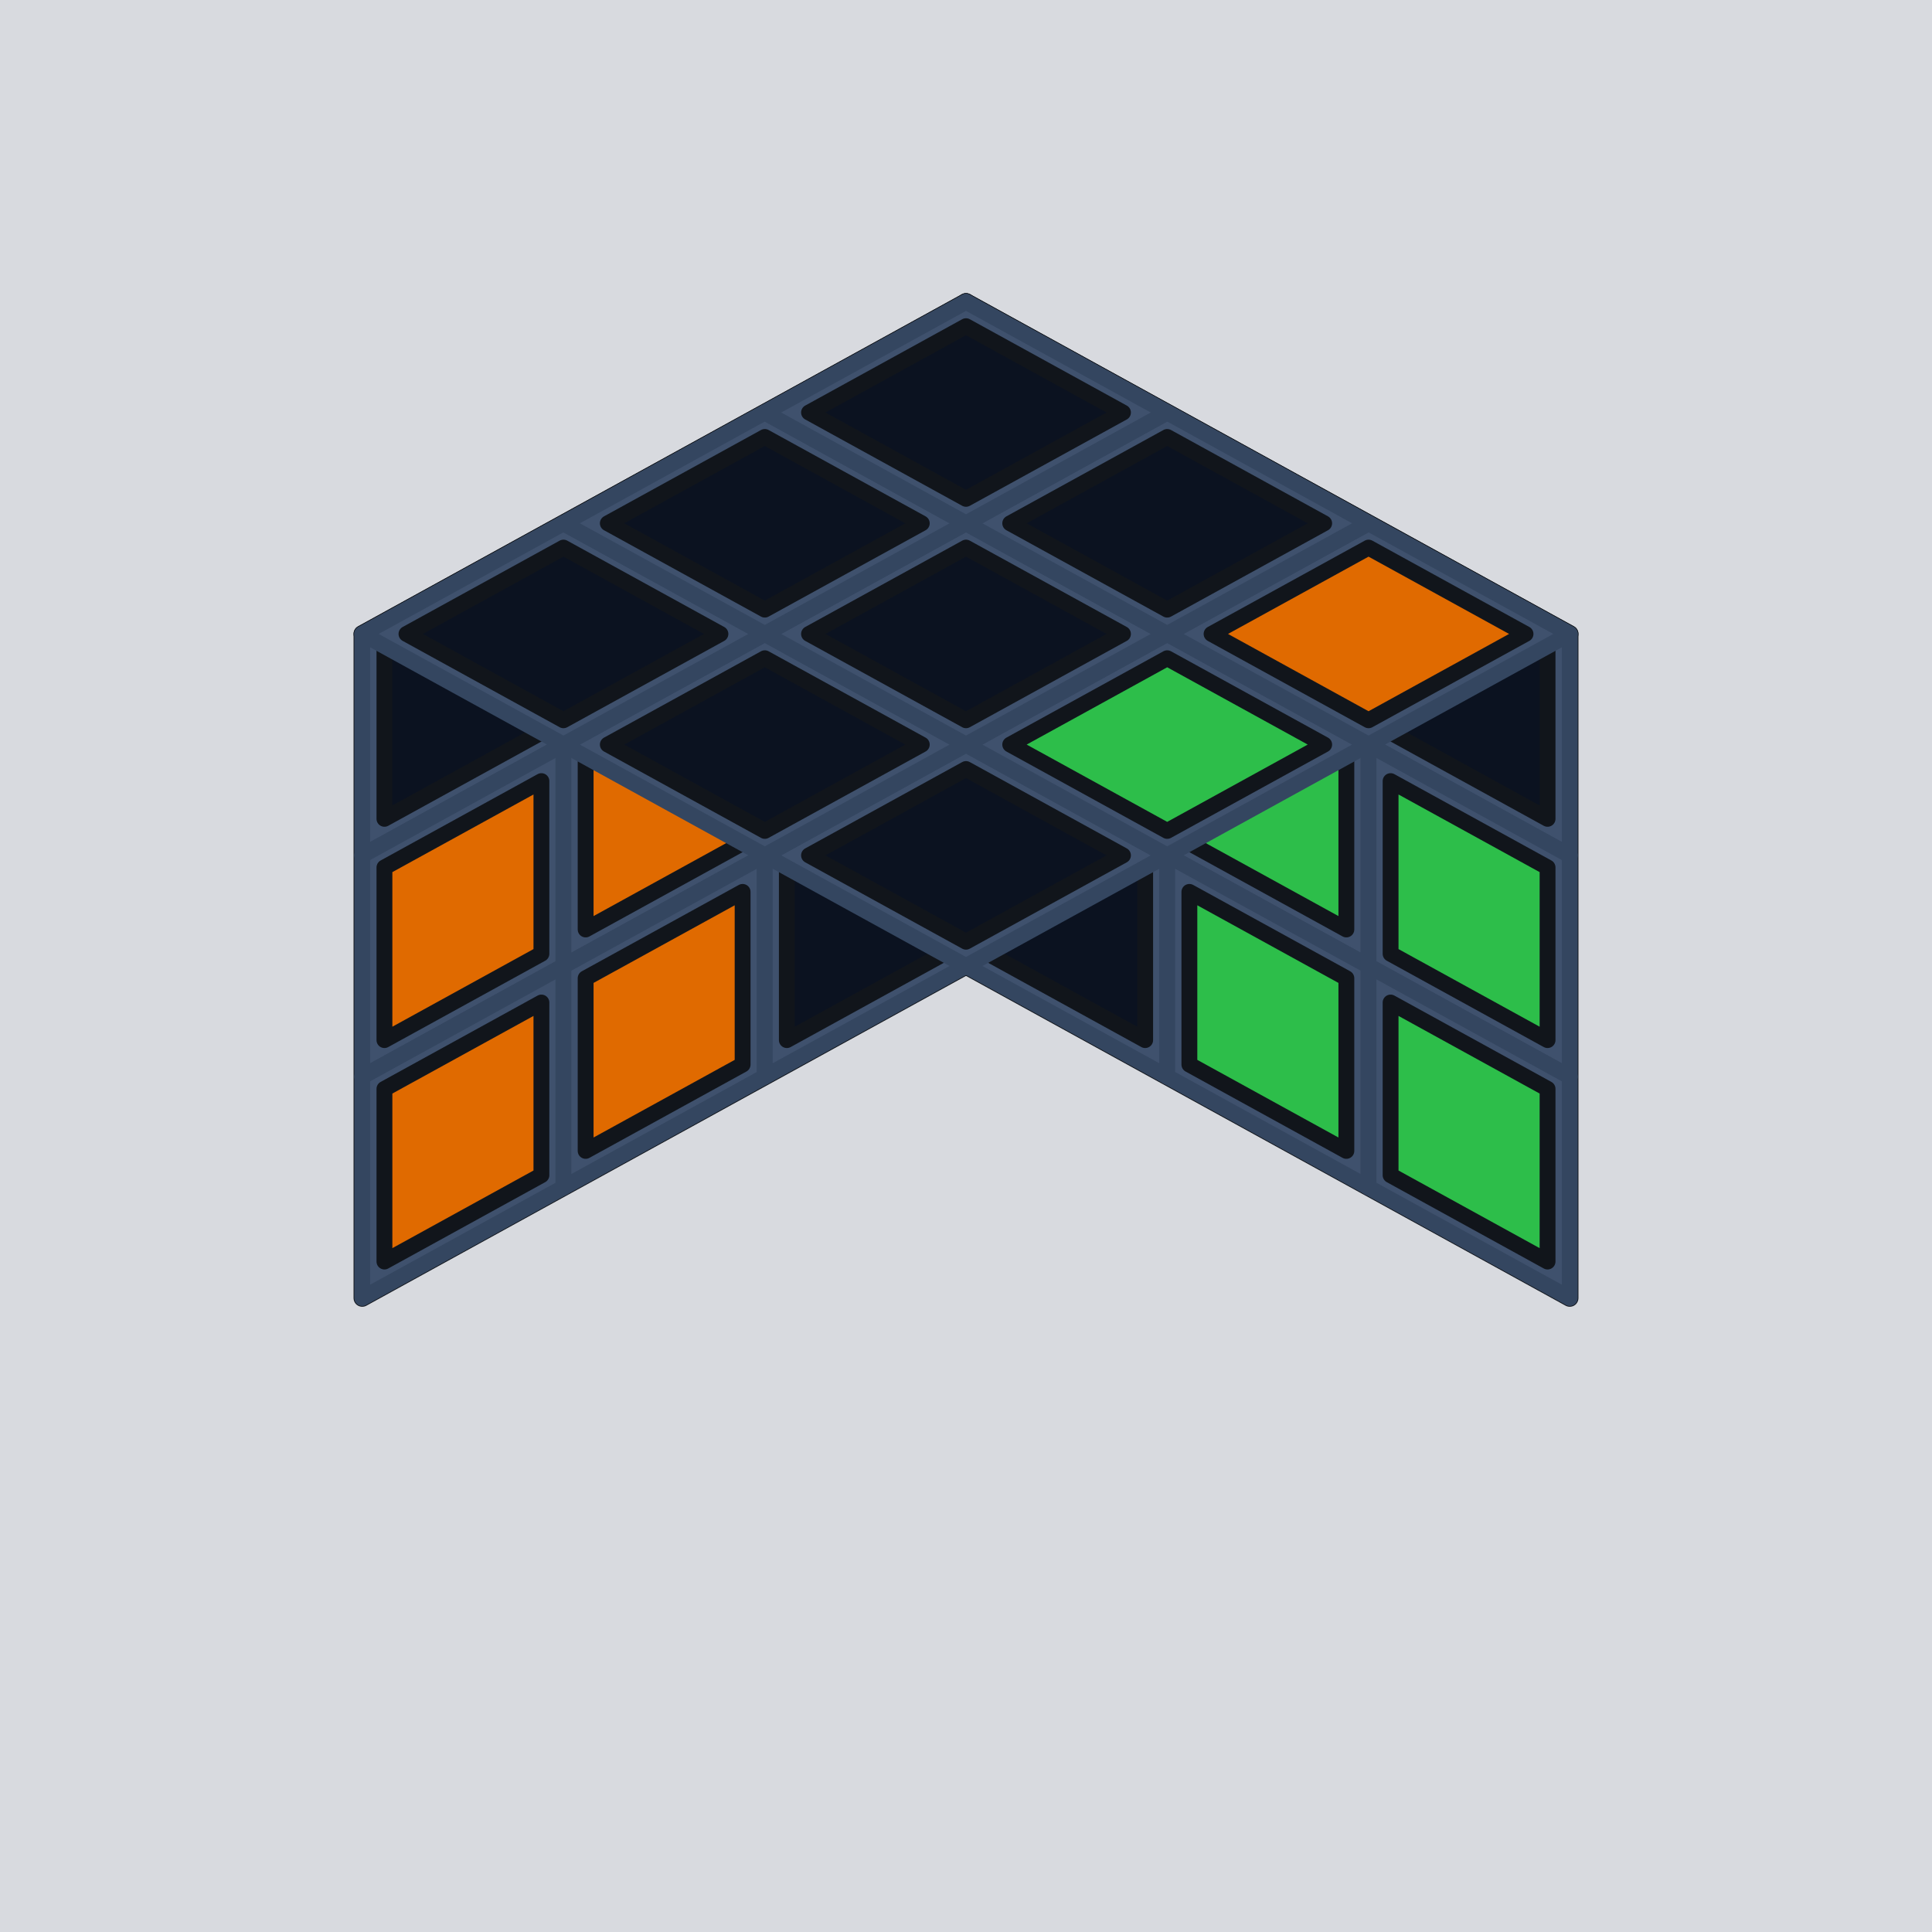
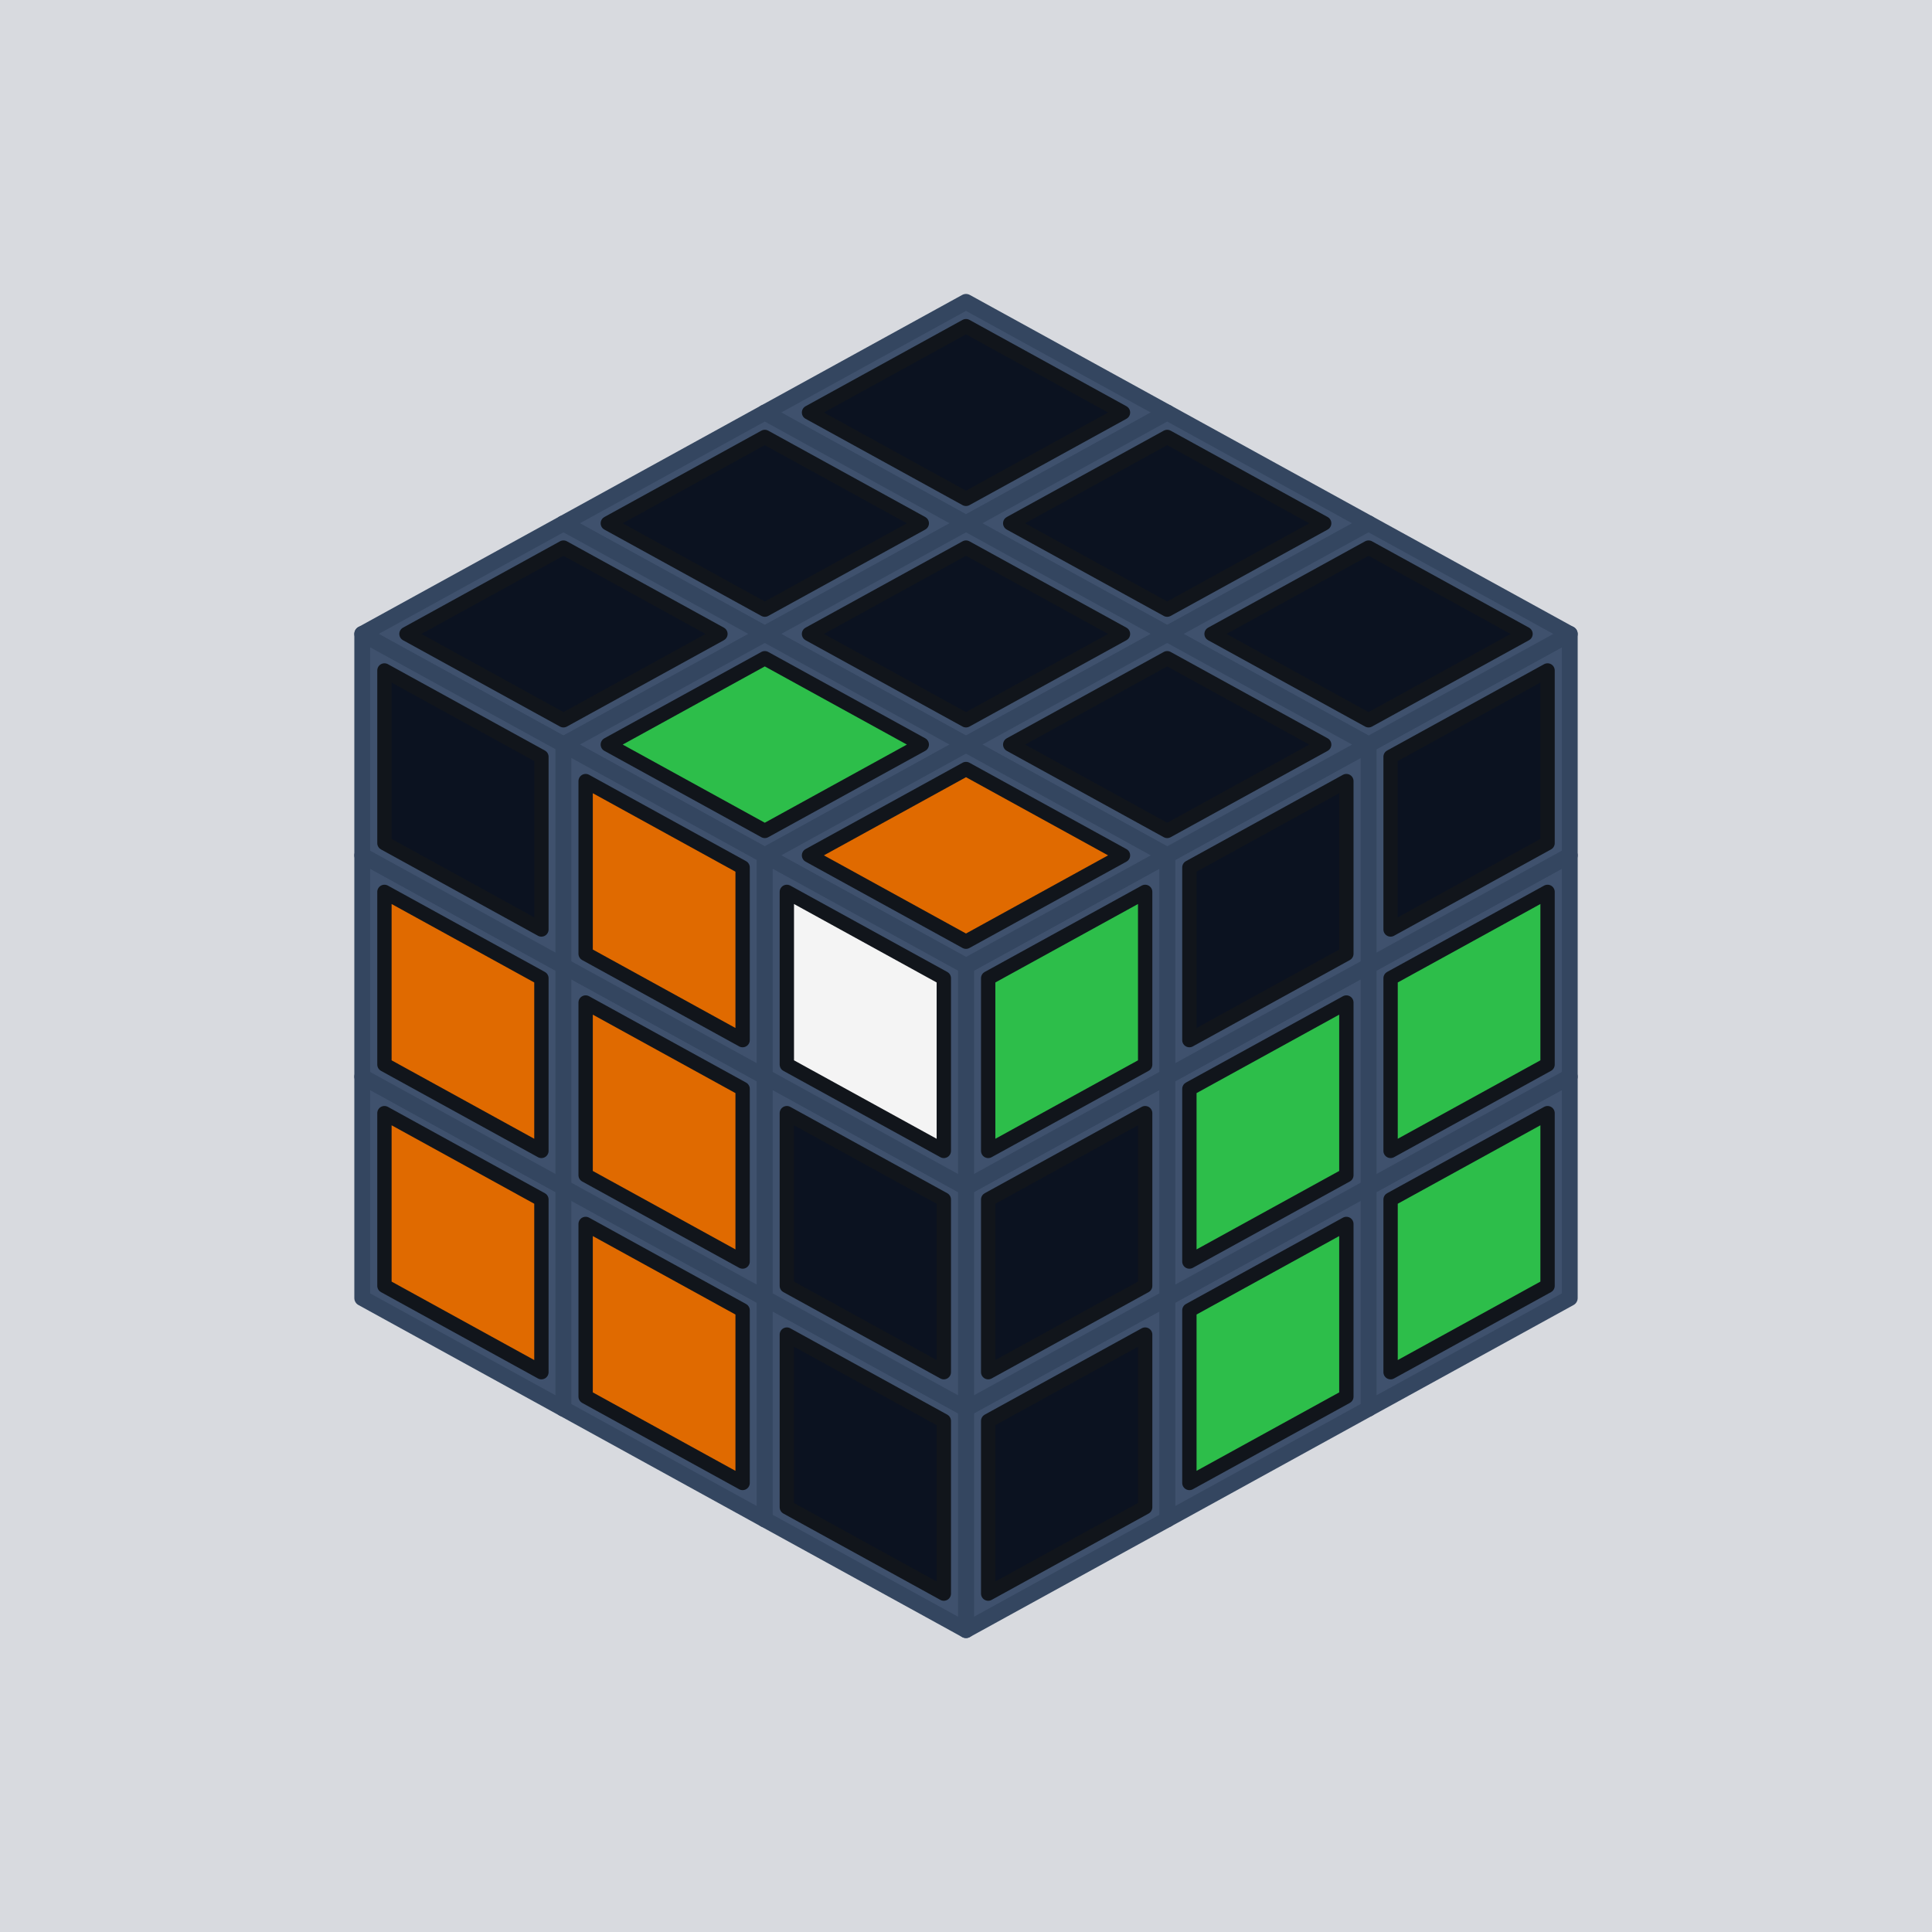
<svg xmlns="http://www.w3.org/2000/svg" viewBox="0 0 128 128">
  <rect x="0" y="0" width="128" height="128" fill="#D8DADF" />
-   <polygon points="64.00,64.00 104.00,42.00 64.00,20.00 24.00,42.00" fill="#0B1220" stroke="#11151B" stroke-width="1.15" stroke-linejoin="round" />
-   <polygon points="24.00,42.00 64.00,20.00 64.00,64.00 24.00,86.00" fill="#0B1220" stroke="#11151B" stroke-width="1.15" stroke-linejoin="round" />
-   <polygon points="64.00,20.00 104.00,42.00 104.00,86.00 64.00,64.00" fill="#0B1220" stroke="#11151B" stroke-width="1.15" stroke-linejoin="round" />
-   <polygon points="24.00,42.00 37.33,34.67 37.33,49.33 24.00,56.67" fill="#3F516D" stroke="#344660" stroke-width="1.05" stroke-linejoin="round" />
-   <polygon points="25.47,42.81 35.87,37.09 35.87,48.53 25.47,54.25" fill="#0B1220" stroke="#11151B" stroke-width="1.05" stroke-linejoin="round" />
-   <polygon points="37.33,34.67 50.67,27.33 50.67,42.00 37.33,49.33" fill="#3F516D" stroke="#344660" stroke-width="1.05" stroke-linejoin="round" />
-   <polygon points="38.80,35.47 49.20,29.75 49.20,41.19 38.80,46.91" fill="#E06A00" stroke="#11151B" stroke-width="1.05" stroke-linejoin="round" />
-   <polygon points="50.67,27.33 64.00,20.00 64.00,34.67 50.67,42.00" fill="#3F516D" stroke="#344660" stroke-width="1.05" stroke-linejoin="round" />
-   <polygon points="52.13,28.14 62.53,22.42 62.53,33.86 52.13,39.58" fill="#F4F4F4" stroke="#11151B" stroke-width="1.05" stroke-linejoin="round" />
-   <polygon points="24.00,56.67 37.33,49.33 37.33,64.00 24.00,71.33" fill="#3F516D" stroke="#344660" stroke-width="1.05" stroke-linejoin="round" />
-   <polygon points="25.47,57.47 35.87,51.75 35.87,63.19 25.47,68.91" fill="#E06A00" stroke="#11151B" stroke-width="1.05" stroke-linejoin="round" />
-   <polygon points="37.33,49.33 50.67,42.00 50.67,56.67 37.33,64.00" fill="#3F516D" stroke="#344660" stroke-width="1.05" stroke-linejoin="round" />
-   <polygon points="38.80,50.14 49.20,44.42 49.20,55.86 38.80,61.58" fill="#E06A00" stroke="#11151B" stroke-width="1.05" stroke-linejoin="round" />
-   <polygon points="50.67,42.00 64.00,34.67 64.00,49.33 50.67,56.67" fill="#3F516D" stroke="#344660" stroke-width="1.05" stroke-linejoin="round" />
-   <polygon points="52.13,42.81 62.53,37.09 62.53,48.53 52.13,54.25" fill="#0B1220" stroke="#11151B" stroke-width="1.05" stroke-linejoin="round" />
-   <polygon points="24.00,71.33 37.33,64.00 37.33,78.67 24.00,86.00" fill="#3F516D" stroke="#344660" stroke-width="1.05" stroke-linejoin="round" />
-   <polygon points="25.47,72.14 35.87,66.42 35.87,77.86 25.47,83.58" fill="#E06A00" stroke="#11151B" stroke-width="1.05" stroke-linejoin="round" />
-   <polygon points="37.33,64.00 50.67,56.67 50.67,71.33 37.33,78.67" fill="#3F516D" stroke="#344660" stroke-width="1.05" stroke-linejoin="round" />
-   <polygon points="38.80,64.81 49.20,59.09 49.20,70.53 38.80,76.25" fill="#E06A00" stroke="#11151B" stroke-width="1.05" stroke-linejoin="round" />
-   <polygon points="50.67,56.67 64.00,49.33 64.00,64.00 50.67,71.33" fill="#3F516D" stroke="#344660" stroke-width="1.05" stroke-linejoin="round" />
-   <polygon points="52.13,57.47 62.53,51.75 62.53,63.19 52.13,68.91" fill="#0B1220" stroke="#11151B" stroke-width="1.05" stroke-linejoin="round" />
-   <polygon points="64.00,20.00 77.33,27.33 77.33,42.00 64.00,34.67" fill="#3F516D" stroke="#344660" stroke-width="1.05" stroke-linejoin="round" />
-   <polygon points="65.47,22.42 75.87,28.14 75.87,39.58 65.47,33.86" fill="#2DBE4A" stroke="#11151B" stroke-width="1.05" stroke-linejoin="round" />
-   <polygon points="77.33,27.33 90.67,34.67 90.67,49.33 77.33,42.00" fill="#3F516D" stroke="#344660" stroke-width="1.05" stroke-linejoin="round" />
-   <polygon points="78.80,29.75 89.20,35.47 89.20,46.91 78.80,41.19" fill="#0B1220" stroke="#11151B" stroke-width="1.05" stroke-linejoin="round" />
-   <polygon points="90.67,34.67 104.00,42.00 104.00,56.67 90.67,49.33" fill="#3F516D" stroke="#344660" stroke-width="1.05" stroke-linejoin="round" />
-   <polygon points="92.13,37.09 102.53,42.81 102.53,54.25 92.13,48.53" fill="#0B1220" stroke="#11151B" stroke-width="1.05" stroke-linejoin="round" />
-   <polygon points="64.00,34.67 77.33,42.00 77.33,56.67 64.00,49.33" fill="#3F516D" stroke="#344660" stroke-width="1.05" stroke-linejoin="round" />
-   <polygon points="65.47,37.09 75.87,42.81 75.87,54.25 65.47,48.53" fill="#0B1220" stroke="#11151B" stroke-width="1.05" stroke-linejoin="round" />
-   <polygon points="77.33,42.00 90.67,49.33 90.67,64.00 77.33,56.67" fill="#3F516D" stroke="#344660" stroke-width="1.05" stroke-linejoin="round" />
-   <polygon points="78.80,44.42 89.20,50.14 89.20,61.58 78.80,55.86" fill="#2DBE4A" stroke="#11151B" stroke-width="1.05" stroke-linejoin="round" />
-   <polygon points="90.67,49.33 104.00,56.67 104.00,71.33 90.67,64.00" fill="#3F516D" stroke="#344660" stroke-width="1.05" stroke-linejoin="round" />
-   <polygon points="92.13,51.75 102.53,57.47 102.53,68.91 92.13,63.19" fill="#2DBE4A" stroke="#11151B" stroke-width="1.05" stroke-linejoin="round" />
-   <polygon points="64.00,49.33 77.33,56.67 77.33,71.33 64.00,64.00" fill="#3F516D" stroke="#344660" stroke-width="1.05" stroke-linejoin="round" />
-   <polygon points="65.47,51.75 75.87,57.47 75.87,68.91 65.47,63.19" fill="#0B1220" stroke="#11151B" stroke-width="1.05" stroke-linejoin="round" />
-   <polygon points="77.33,56.67 90.67,64.00 90.67,78.67 77.33,71.33" fill="#3F516D" stroke="#344660" stroke-width="1.05" stroke-linejoin="round" />
-   <polygon points="78.80,59.09 89.20,64.81 89.20,76.25 78.80,70.53" fill="#2DBE4A" stroke="#11151B" stroke-width="1.05" stroke-linejoin="round" />
-   <polygon points="90.67,64.00 104.00,71.33 104.00,86.00 90.67,78.67" fill="#3F516D" stroke="#344660" stroke-width="1.05" stroke-linejoin="round" />
-   <polygon points="92.13,66.42 102.53,72.14 102.53,83.58 92.13,77.86" fill="#2DBE4A" stroke="#11151B" stroke-width="1.05" stroke-linejoin="round" />
-   <polygon points="64.00,64.00 77.33,56.67 64.00,49.33 50.67,56.67" fill="#3F516D" stroke="#344660" stroke-width="1.05" stroke-linejoin="round" />
-   <polygon points="64.00,62.39 74.40,56.67 64.00,50.95 53.60,56.67" fill="#0B1220" stroke="#11151B" stroke-width="1.05" stroke-linejoin="round" />
-   <polygon points="77.33,56.67 90.67,49.33 77.33,42.00 64.00,49.33" fill="#3F516D" stroke="#344660" stroke-width="1.05" stroke-linejoin="round" />
-   <polygon points="77.33,55.05 87.73,49.33 77.33,43.61 66.93,49.33" fill="#2DBE4A" stroke="#11151B" stroke-width="1.05" stroke-linejoin="round" />
-   <polygon points="90.67,49.33 104.00,42.00 90.67,34.67 77.33,42.00" fill="#3F516D" stroke="#344660" stroke-width="1.05" stroke-linejoin="round" />
-   <polygon points="90.67,47.72 101.07,42.00 90.67,36.28 80.27,42.00" fill="#E06A00" stroke="#11151B" stroke-width="1.05" stroke-linejoin="round" />
-   <polygon points="50.67,56.67 64.00,49.33 50.67,42.00 37.33,49.33" fill="#3F516D" stroke="#344660" stroke-width="1.05" stroke-linejoin="round" />
-   <polygon points="50.67,55.05 61.07,49.33 50.67,43.61 40.27,49.33" fill="#0B1220" stroke="#11151B" stroke-width="1.05" stroke-linejoin="round" />
-   <polygon points="64.00,49.33 77.33,42.00 64.00,34.67 50.67,42.00" fill="#3F516D" stroke="#344660" stroke-width="1.05" stroke-linejoin="round" />
-   <polygon points="64.00,47.72 74.40,42.00 64.00,36.28 53.60,42.00" fill="#0B1220" stroke="#11151B" stroke-width="1.05" stroke-linejoin="round" />
-   <polygon points="77.33,42.00 90.67,34.67 77.33,27.33 64.00,34.67" fill="#3F516D" stroke="#344660" stroke-width="1.05" stroke-linejoin="round" />
-   <polygon points="77.33,40.39 87.73,34.67 77.33,28.95 66.93,34.67" fill="#0B1220" stroke="#11151B" stroke-width="1.05" stroke-linejoin="round" />
-   <polygon points="37.33,49.33 50.67,42.00 37.33,34.67 24.00,42.00" fill="#3F516D" stroke="#344660" stroke-width="1.05" stroke-linejoin="round" />
-   <polygon points="37.33,47.72 47.73,42.00 37.33,36.28 26.93,42.00" fill="#0B1220" stroke="#11151B" stroke-width="1.05" stroke-linejoin="round" />
-   <polygon points="50.67,42.00 64.00,34.67 50.67,27.33 37.33,34.67" fill="#3F516D" stroke="#344660" stroke-width="1.05" stroke-linejoin="round" />
-   <polygon points="50.67,40.39 61.07,34.67 50.67,28.95 40.27,34.67" fill="#0B1220" stroke="#11151B" stroke-width="1.05" stroke-linejoin="round" />
-   <polygon points="64.00,34.67 77.33,27.33 64.00,20.00 50.67,27.33" fill="#3F516D" stroke="#344660" stroke-width="1.05" stroke-linejoin="round" />
-   <polygon points="64.00,33.05 74.40,27.33 64.00,21.61 53.60,27.33" fill="#0B1220" stroke="#11151B" stroke-width="1.05" stroke-linejoin="round" />
+   <polygon points="90.67,78.67 104.00,71.33 104.00,86.00 90.67,93.33" fill="#3F516D" stroke="#344660" stroke-width="1.05" stroke-linejoin="round" data-layer="cubie" data-face="R" data-pos="1,-1,-1" />
+   <polygon points="92.13,79.47 102.53,73.75 102.53,85.19 92.13,90.91" fill="#2DBE4A" stroke="#11151B" stroke-width="0.95" stroke-linejoin="round" data-layer="sticker" data-face="R" data-pos="1,-1,-1" />
+   <polygon points="64.00,20.00 77.33,27.33 64.00,34.67 50.67,27.33" fill="#3F516D" stroke="#344660" stroke-width="1.05" stroke-linejoin="round" data-layer="cubie" data-face="U" data-pos="1,1,1" />
+   <polygon points="64.00,21.61 74.40,27.33 64.00,33.05 53.60,27.33" fill="#0B1220" stroke="#11151B" stroke-width="0.95" stroke-linejoin="round" data-layer="sticker" data-face="U" data-pos="1,1,1" />
+   <polygon points="24.00,71.33 37.33,78.67 37.33,93.33 24.00,86.00" fill="#3F516D" stroke="#344660" stroke-width="1.05" stroke-linejoin="round" data-layer="cubie" data-face="F" data-pos="-1,1,-1" />
+   <polygon points="25.47,73.75 35.87,79.47 35.87,90.91 25.47,85.19" fill="#E06A00" stroke="#11151B" stroke-width="0.95" stroke-linejoin="round" data-layer="sticker" data-face="F" data-pos="-1,1,-1" />
+   <polygon points="90.67,64.00 104.00,56.67 104.00,71.33 90.67,78.67" fill="#3F516D" stroke="#344660" stroke-width="1.05" stroke-linejoin="round" data-layer="cubie" data-face="R" data-pos="1,-1,0" />
+   <polygon points="92.13,64.81 102.53,59.09 102.53,70.53 92.13,76.25" fill="#2DBE4A" stroke="#11151B" stroke-width="0.95" stroke-linejoin="round" data-layer="sticker" data-face="R" data-pos="1,-1,0" />
+   <polygon points="77.33,86.00 90.67,78.67 90.67,93.33 77.33,100.67" fill="#3F516D" stroke="#344660" stroke-width="1.05" stroke-linejoin="round" data-layer="cubie" data-face="R" data-pos="0,-1,-1" />
+   <polygon points="78.80,86.81 89.20,81.09 89.20,92.53 78.80,98.25" fill="#2DBE4A" stroke="#11151B" stroke-width="0.95" stroke-linejoin="round" data-layer="sticker" data-face="R" data-pos="0,-1,-1" />
+   <polygon points="77.33,27.33 90.67,34.67 77.33,42.00 64.00,34.67" fill="#3F516D" stroke="#344660" stroke-width="1.05" stroke-linejoin="round" data-layer="cubie" data-face="U" data-pos="1,0,1" />
+   <polygon points="77.33,28.95 87.73,34.67 77.33,40.39 66.93,34.67" fill="#0B1220" stroke="#11151B" stroke-width="0.95" stroke-linejoin="round" data-layer="sticker" data-face="U" data-pos="1,0,1" />
+   <polygon points="50.67,27.33 64.00,34.67 50.67,42.00 37.33,34.67" fill="#3F516D" stroke="#344660" stroke-width="1.05" stroke-linejoin="round" data-layer="cubie" data-face="U" data-pos="0,1,1" />
+   <polygon points="50.67,28.95 61.07,34.67 50.67,40.39 40.27,34.67" fill="#0B1220" stroke="#11151B" stroke-width="0.95" stroke-linejoin="round" data-layer="sticker" data-face="U" data-pos="0,1,1" />
+   <polygon points="37.33,78.67 50.67,86.00 50.67,100.67 37.33,93.33" fill="#3F516D" stroke="#344660" stroke-width="1.05" stroke-linejoin="round" data-layer="cubie" data-face="F" data-pos="-1,0,-1" />
+   <polygon points="38.80,81.09 49.20,86.81 49.20,98.25 38.80,92.53" fill="#E06A00" stroke="#11151B" stroke-width="0.95" stroke-linejoin="round" data-layer="sticker" data-face="F" data-pos="-1,0,-1" />
+   <polygon points="24.00,56.67 37.33,64.00 37.33,78.67 24.00,71.33" fill="#3F516D" stroke="#344660" stroke-width="1.05" stroke-linejoin="round" data-layer="cubie" data-face="F" data-pos="-1,1,0" />
+   <polygon points="25.47,59.09 35.87,64.81 35.87,76.25 25.47,70.53" fill="#E06A00" stroke="#11151B" stroke-width="0.95" stroke-linejoin="round" data-layer="sticker" data-face="F" data-pos="-1,1,0" />
+   <polygon points="90.67,49.33 104.00,42.00 104.00,56.67 90.67,64.00" fill="#3F516D" stroke="#344660" stroke-width="1.05" stroke-linejoin="round" data-layer="cubie" data-face="R" data-pos="1,-1,1" />
+   <polygon points="92.13,50.14 102.53,44.42 102.53,55.86 92.13,61.58" fill="#0B1220" stroke="#11151B" stroke-width="0.95" stroke-linejoin="round" data-layer="sticker" data-face="R" data-pos="1,-1,1" />
+   <polygon points="90.67,34.67 104.00,42.00 90.67,49.33 77.33,42.00" fill="#3F516D" stroke="#344660" stroke-width="1.05" stroke-linejoin="round" data-layer="cubie" data-face="U" data-pos="1,-1,1" />
+   <polygon points="90.67,36.28 101.07,42.00 90.67,47.72 80.27,42.00" fill="#0B1220" stroke="#11151B" stroke-width="0.95" stroke-linejoin="round" data-layer="sticker" data-face="U" data-pos="1,-1,1" />
+   <polygon points="77.33,71.33 90.67,64.00 90.67,78.67 77.33,86.00" fill="#3F516D" stroke="#344660" stroke-width="1.05" stroke-linejoin="round" data-layer="cubie" data-face="R" data-pos="0,-1,0" />
+   <polygon points="78.80,72.14 89.20,66.42 89.20,77.86 78.80,83.58" fill="#2DBE4A" stroke="#11151B" stroke-width="0.95" stroke-linejoin="round" data-layer="sticker" data-face="R" data-pos="0,-1,0" />
+   <polygon points="64.00,93.33 77.33,86.00 77.33,100.67 64.00,108.00" fill="#3F516D" stroke="#344660" stroke-width="1.05" stroke-linejoin="round" data-layer="cubie" data-face="R" data-pos="-1,-1,-1" />
+   <polygon points="65.47,94.14 75.87,88.42 75.87,99.86 65.47,105.58" fill="#0B1220" stroke="#11151B" stroke-width="0.95" stroke-linejoin="round" data-layer="sticker" data-face="R" data-pos="-1,-1,-1" />
+   <polygon points="64.00,34.67 77.33,42.00 64.00,49.33 50.67,42.00" fill="#3F516D" stroke="#344660" stroke-width="1.05" stroke-linejoin="round" data-layer="cubie" data-face="U" data-pos="0,0,1" />
+   <polygon points="64.00,36.28 74.40,42.00 64.00,47.72 53.60,42.00" fill="#0B1220" stroke="#11151B" stroke-width="0.95" stroke-linejoin="round" data-layer="sticker" data-face="U" data-pos="0,0,1" />
+   <polygon points="50.67,86.00 64.00,93.33 64.00,108.00 50.67,100.67" fill="#3F516D" stroke="#344660" stroke-width="1.05" stroke-linejoin="round" data-layer="cubie" data-face="F" data-pos="-1,-1,-1" />
+   <polygon points="52.13,88.42 62.53,94.14 62.53,105.58 52.13,99.86" fill="#0B1220" stroke="#11151B" stroke-width="0.95" stroke-linejoin="round" data-layer="sticker" data-face="F" data-pos="-1,-1,-1" />
+   <polygon points="37.33,64.00 50.67,71.33 50.67,86.00 37.33,78.67" fill="#3F516D" stroke="#344660" stroke-width="1.05" stroke-linejoin="round" data-layer="cubie" data-face="F" data-pos="-1,0,0" />
+   <polygon points="38.80,66.42 49.20,72.14 49.20,83.58 38.80,77.86" fill="#E06A00" stroke="#11151B" stroke-width="0.95" stroke-linejoin="round" data-layer="sticker" data-face="F" data-pos="-1,0,0" />
+   <polygon points="37.33,34.67 50.67,42.00 37.33,49.33 24.00,42.00" fill="#3F516D" stroke="#344660" stroke-width="1.05" stroke-linejoin="round" data-layer="cubie" data-face="U" data-pos="-1,1,1" />
+   <polygon points="37.33,36.28 47.73,42.00 37.33,47.72 26.93,42.00" fill="#0B1220" stroke="#11151B" stroke-width="0.95" stroke-linejoin="round" data-layer="sticker" data-face="U" data-pos="-1,1,1" />
+   <polygon points="24.00,42.00 37.33,49.33 37.33,64.00 24.00,56.67" fill="#3F516D" stroke="#344660" stroke-width="1.05" stroke-linejoin="round" data-layer="cubie" data-face="F" data-pos="-1,1,1" />
+   <polygon points="25.47,44.42 35.87,50.14 35.87,61.58 25.47,55.86" fill="#0B1220" stroke="#11151B" stroke-width="0.95" stroke-linejoin="round" data-layer="sticker" data-face="F" data-pos="-1,1,1" />
+   <polygon points="77.33,56.67 90.67,49.33 90.67,64.00 77.33,71.33" fill="#3F516D" stroke="#344660" stroke-width="1.05" stroke-linejoin="round" data-layer="cubie" data-face="R" data-pos="0,-1,1" />
+   <polygon points="78.80,57.47 89.20,51.75 89.20,63.19 78.80,68.91" fill="#0B1220" stroke="#11151B" stroke-width="0.95" stroke-linejoin="round" data-layer="sticker" data-face="R" data-pos="0,-1,1" />
+   <polygon points="77.33,42.00 90.67,49.33 77.33,56.67 64.00,49.33" fill="#3F516D" stroke="#344660" stroke-width="1.05" stroke-linejoin="round" data-layer="cubie" data-face="U" data-pos="0,-1,1" />
+   <polygon points="77.33,43.61 87.73,49.33 77.33,55.05 66.93,49.33" fill="#0B1220" stroke="#11151B" stroke-width="0.95" stroke-linejoin="round" data-layer="sticker" data-face="U" data-pos="0,-1,1" />
+   <polygon points="64.00,78.67 77.33,71.33 77.33,86.00 64.00,93.33" fill="#3F516D" stroke="#344660" stroke-width="1.05" stroke-linejoin="round" data-layer="cubie" data-face="R" data-pos="-1,-1,0" />
+   <polygon points="65.47,79.47 75.87,73.75 75.87,85.19 65.47,90.91" fill="#0B1220" stroke="#11151B" stroke-width="0.95" stroke-linejoin="round" data-layer="sticker" data-face="R" data-pos="-1,-1,0" />
+   <polygon points="50.67,71.33 64.00,78.67 64.00,93.33 50.67,86.00" fill="#3F516D" stroke="#344660" stroke-width="1.05" stroke-linejoin="round" data-layer="cubie" data-face="F" data-pos="-1,-1,0" />
+   <polygon points="52.13,73.75 62.53,79.47 62.53,90.91 52.13,85.19" fill="#0B1220" stroke="#11151B" stroke-width="0.95" stroke-linejoin="round" data-layer="sticker" data-face="F" data-pos="-1,-1,0" />
+   <polygon points="50.67,42.00 64.00,49.33 50.67,56.67 37.33,49.33" fill="#3F516D" stroke="#344660" stroke-width="1.05" stroke-linejoin="round" data-layer="cubie" data-face="U" data-pos="-1,0,1" />
+   <polygon points="50.67,43.61 61.07,49.33 50.67,55.05 40.27,49.33" fill="#2DBE4A" stroke="#11151B" stroke-width="0.95" stroke-linejoin="round" data-layer="sticker" data-face="U" data-pos="-1,0,1" />
+   <polygon points="37.33,49.33 50.67,56.67 50.67,71.33 37.33,64.00" fill="#3F516D" stroke="#344660" stroke-width="1.05" stroke-linejoin="round" data-layer="cubie" data-face="F" data-pos="-1,0,1" />
+   <polygon points="38.80,51.75 49.20,57.47 49.20,68.91 38.80,63.19" fill="#E06A00" stroke="#11151B" stroke-width="0.95" stroke-linejoin="round" data-layer="sticker" data-face="F" data-pos="-1,0,1" />
+   <polygon points="64.00,64.00 77.33,56.67 77.33,71.33 64.00,78.67" fill="#3F516D" stroke="#344660" stroke-width="1.05" stroke-linejoin="round" data-layer="cubie" data-face="R" data-pos="-1,-1,1" />
+   <polygon points="65.47,64.81 75.87,59.09 75.87,70.53 65.47,76.25" fill="#2DBE4A" stroke="#11151B" stroke-width="0.95" stroke-linejoin="round" data-layer="sticker" data-face="R" data-pos="-1,-1,1" />
+   <polygon points="64.00,49.33 77.33,56.67 64.00,64.00 50.67,56.67" fill="#3F516D" stroke="#344660" stroke-width="1.05" stroke-linejoin="round" data-layer="cubie" data-face="U" data-pos="-1,-1,1" />
+   <polygon points="64.00,50.95 74.40,56.67 64.00,62.39 53.60,56.67" fill="#E06A00" stroke="#11151B" stroke-width="0.95" stroke-linejoin="round" data-layer="sticker" data-face="U" data-pos="-1,-1,1" />
+   <polygon points="50.67,56.67 64.00,64.00 64.00,78.67 50.67,71.33" fill="#3F516D" stroke="#344660" stroke-width="1.05" stroke-linejoin="round" data-layer="cubie" data-face="F" data-pos="-1,-1,1" />
+   <polygon points="52.13,59.09 62.53,64.81 62.53,76.25 52.13,70.53" fill="#F4F4F4" stroke="#11151B" stroke-width="0.95" stroke-linejoin="round" data-layer="sticker" data-face="F" data-pos="-1,-1,1" />
</svg>
